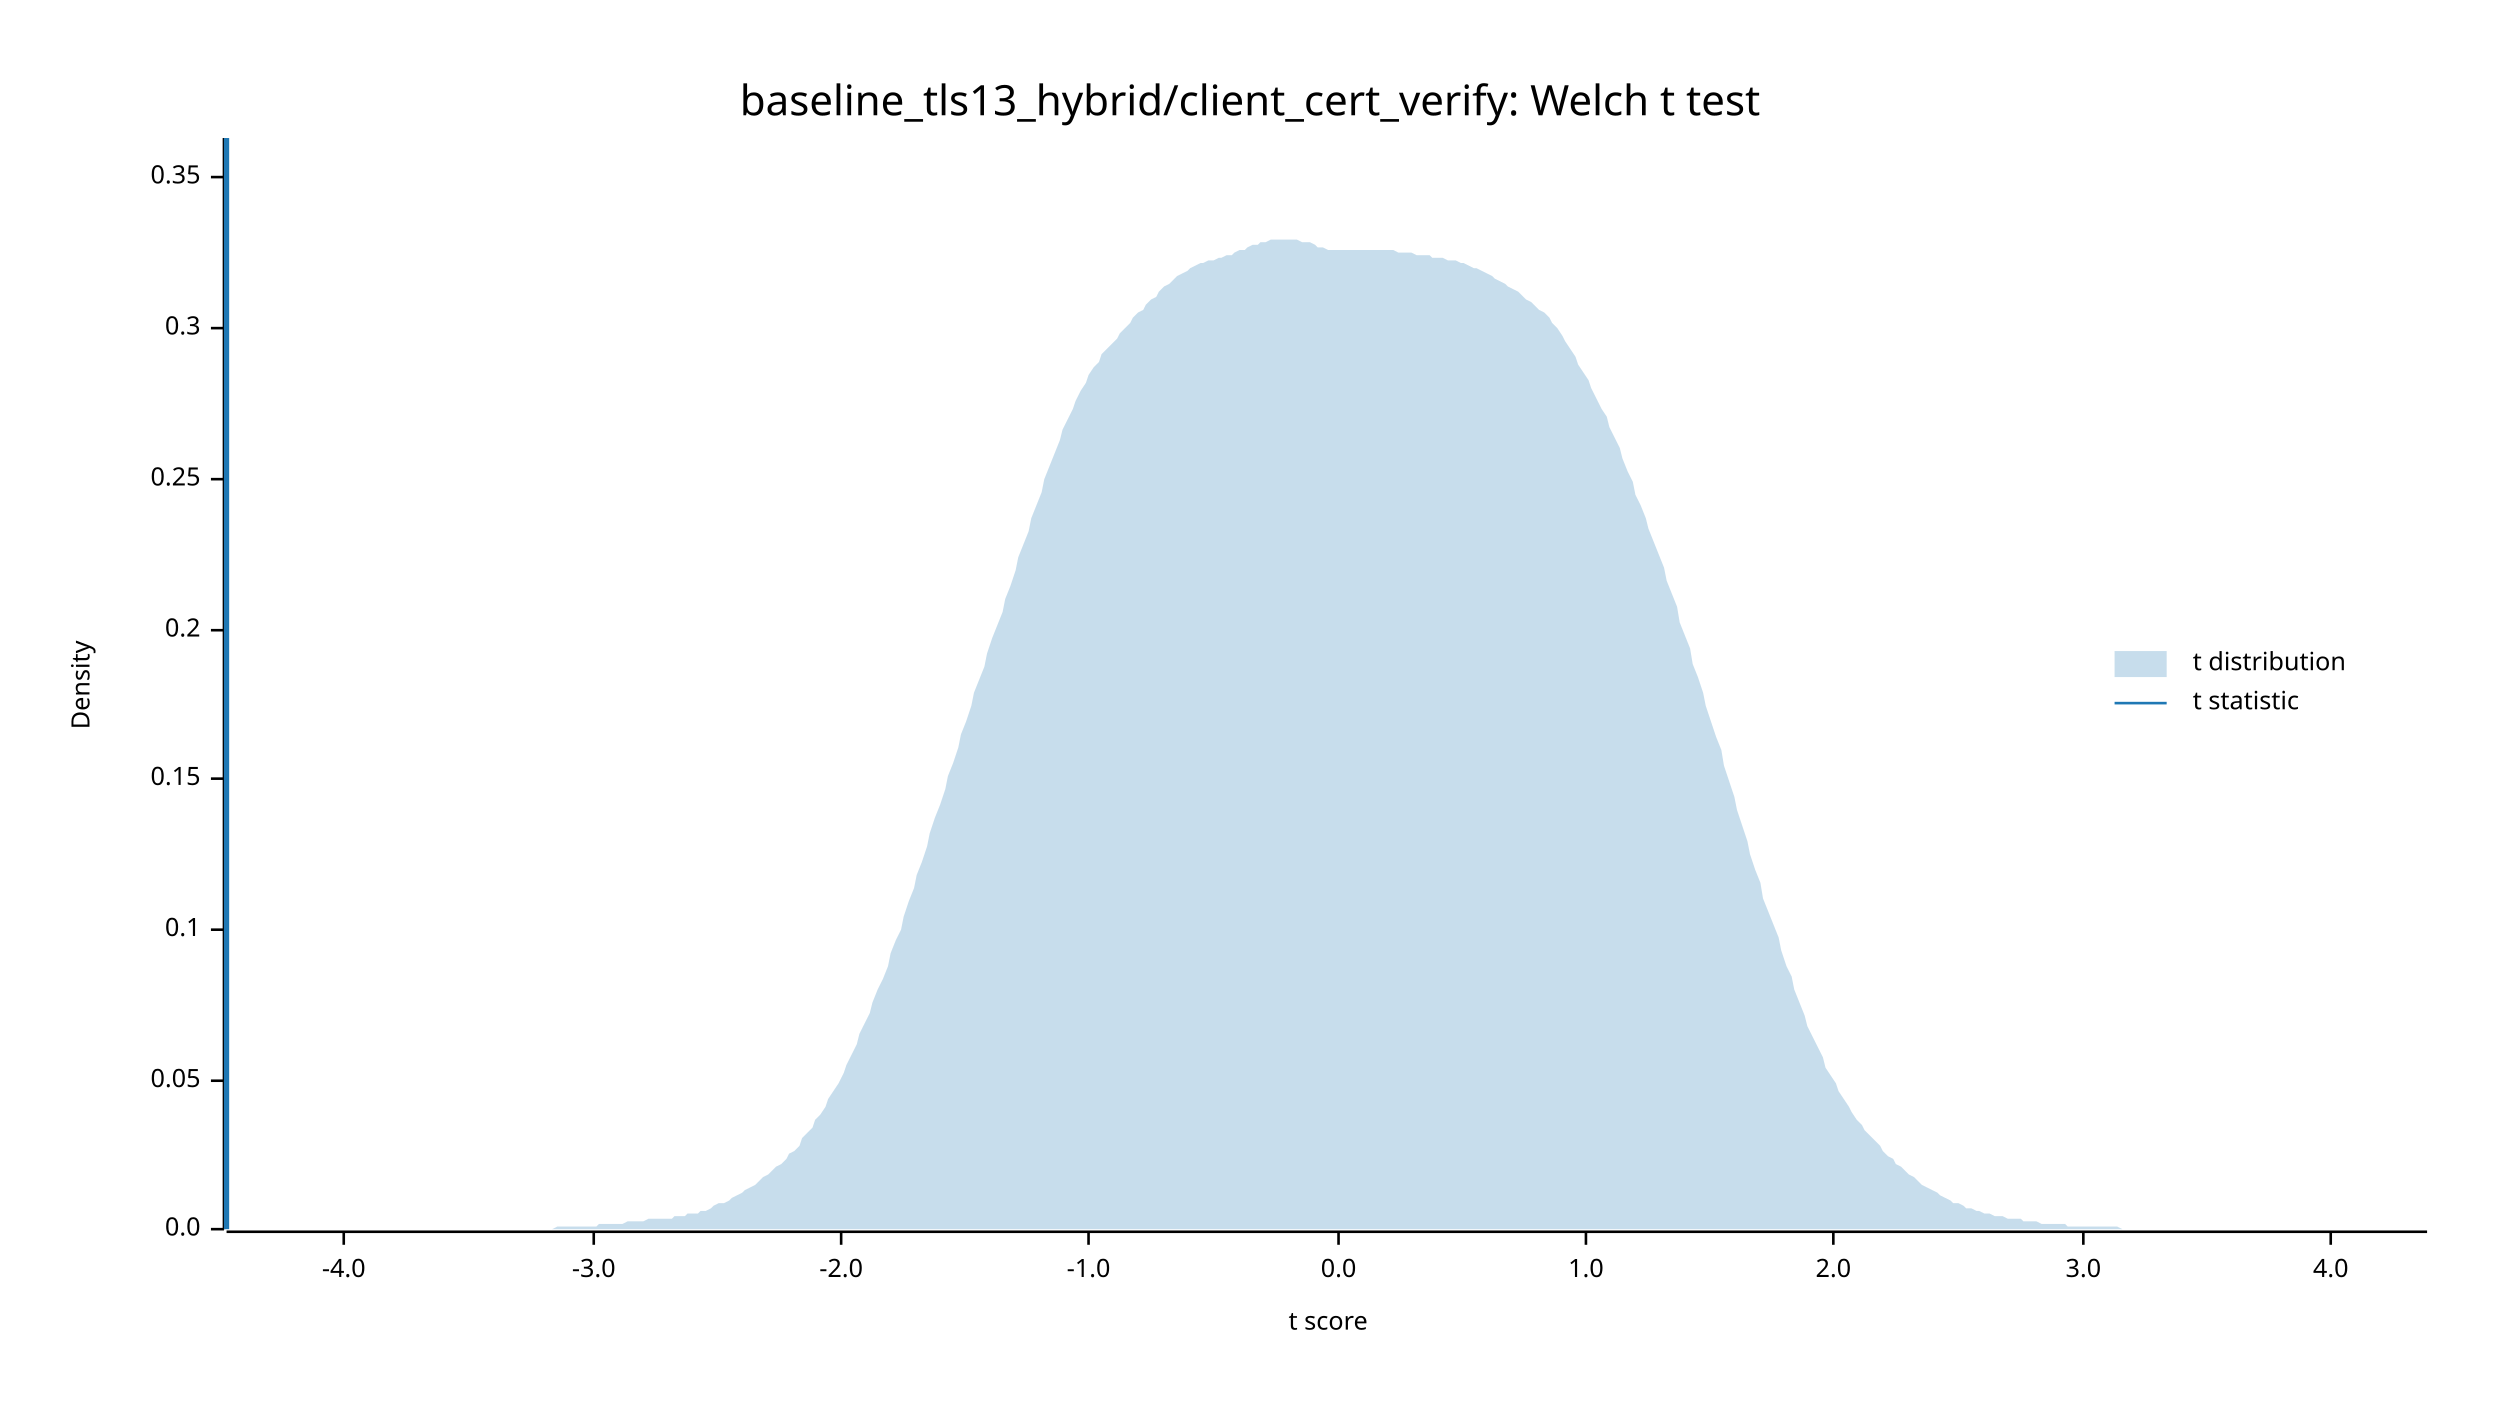
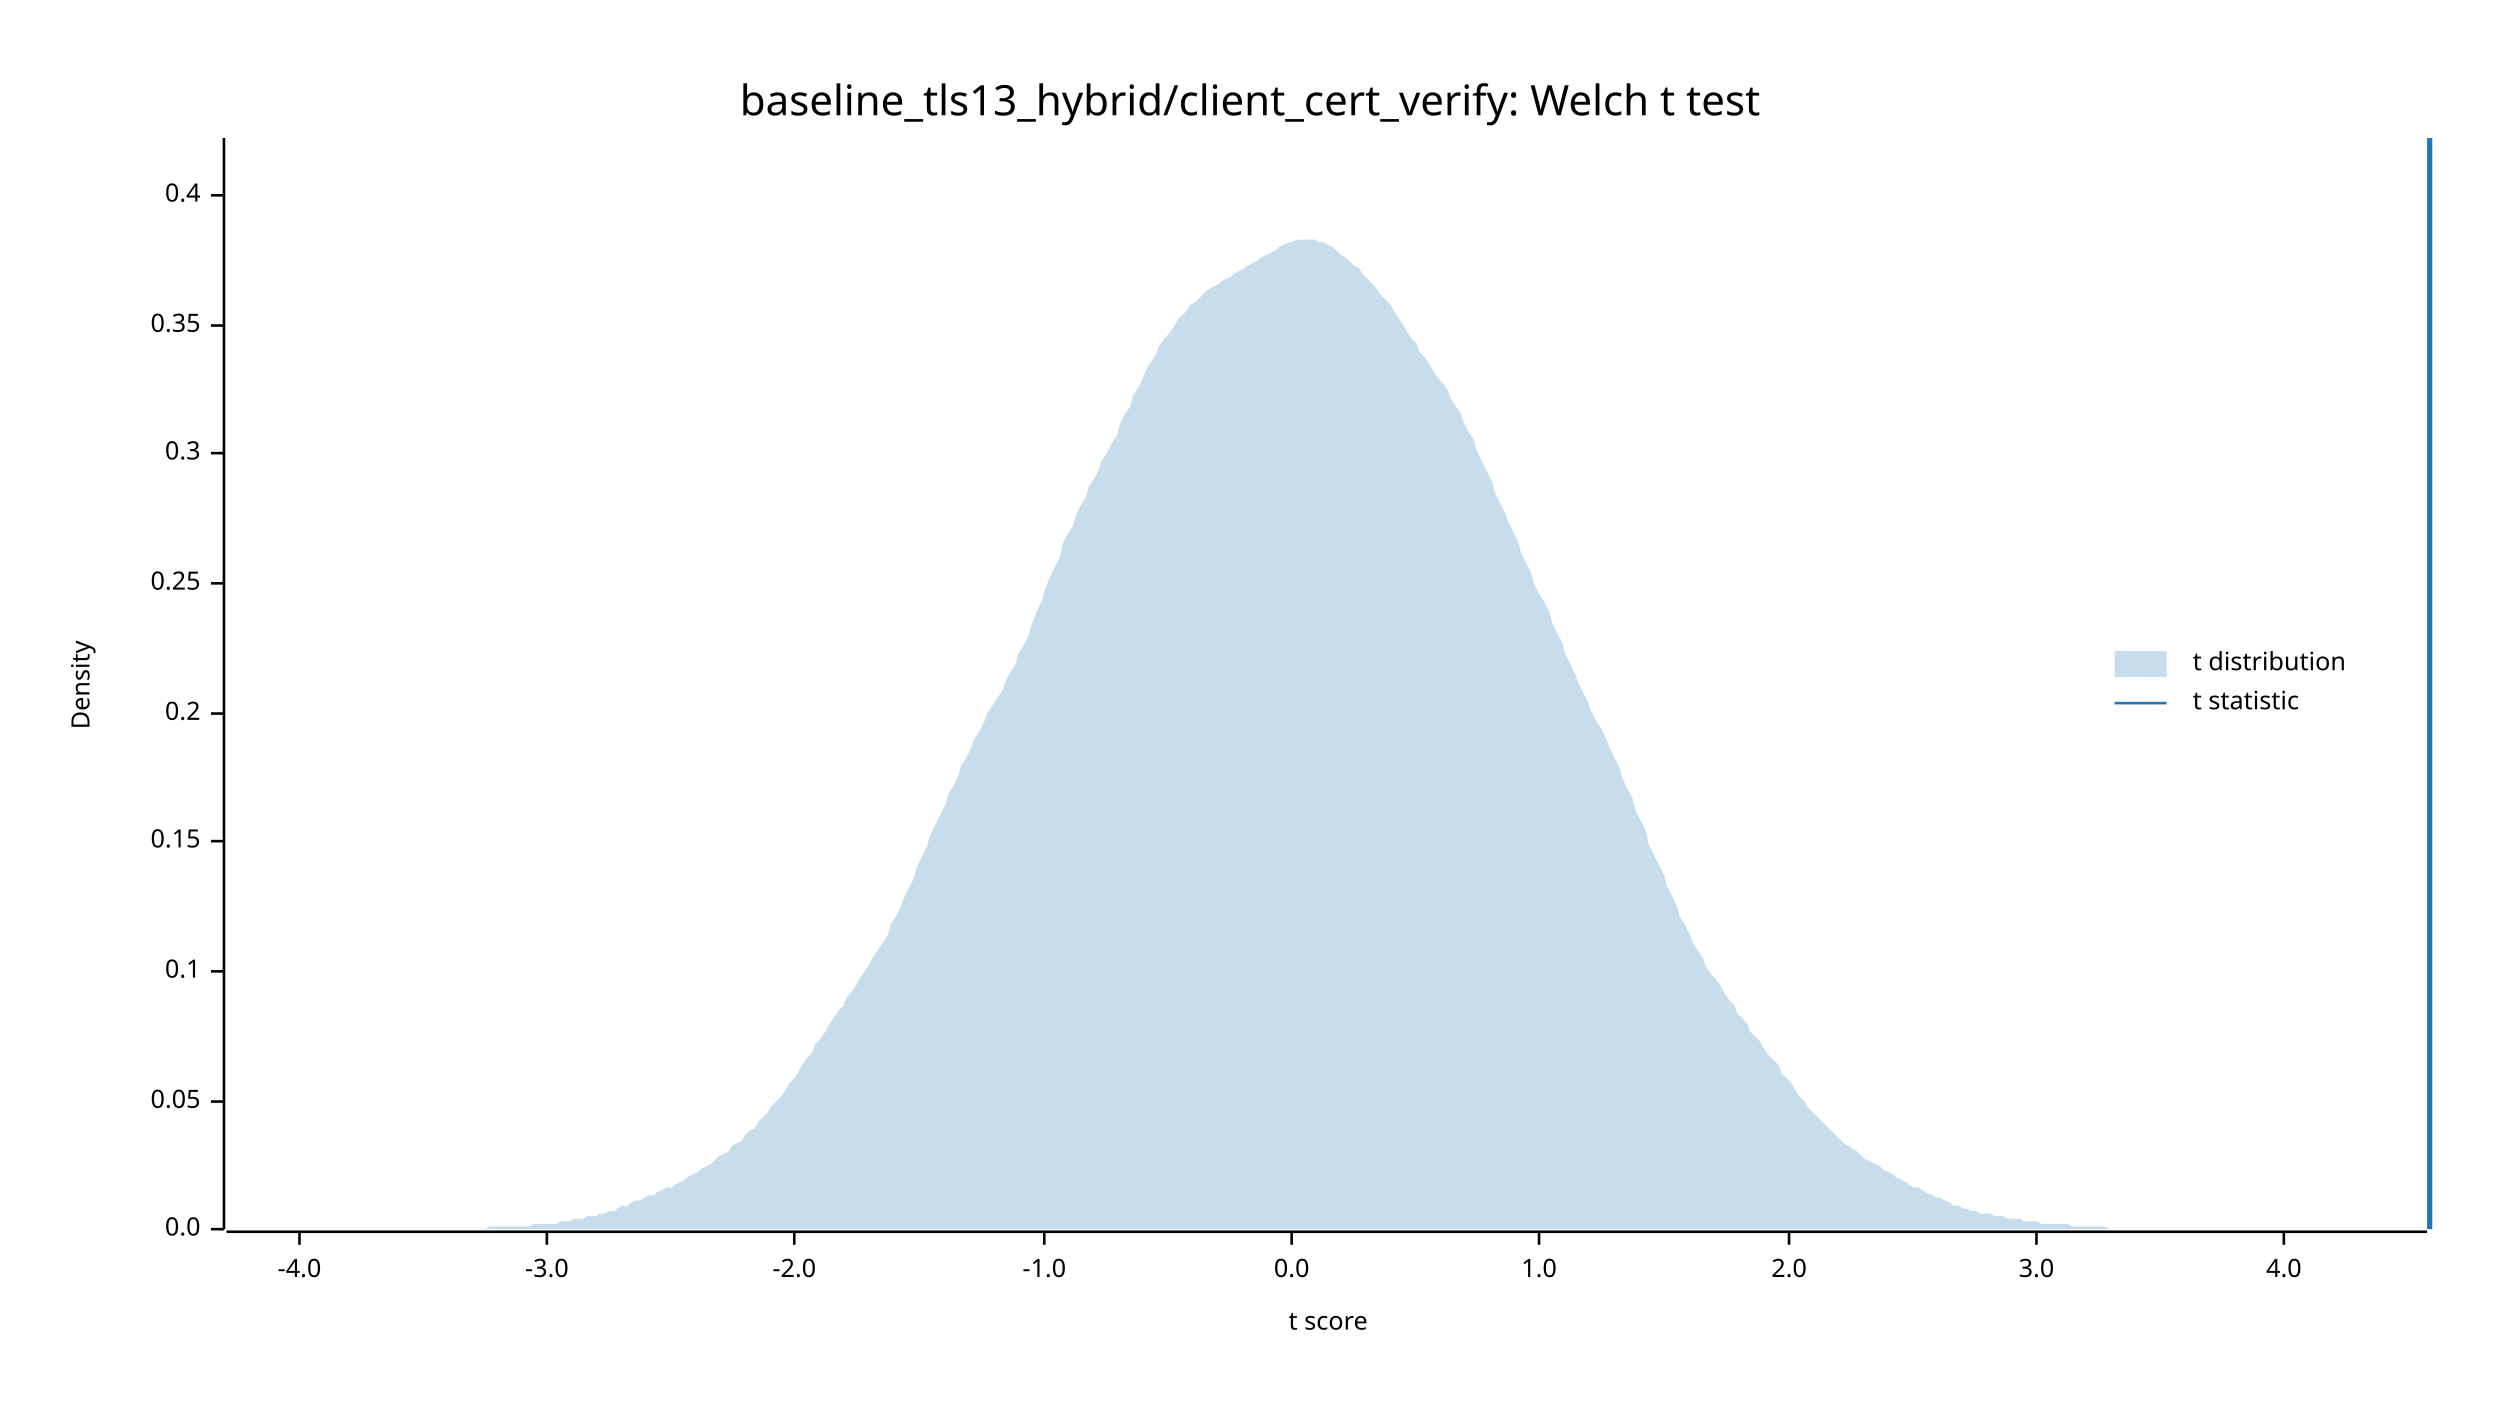
<svg xmlns="http://www.w3.org/2000/svg" width="960" height="540" viewBox="0 0 960 540">
  <text x="480" y="32" dy="0.76em" text-anchor="middle" font-family="sans-serif" font-size="16.129" opacity="1" fill="#000000">
baseline_tls13_hybrid/client_cert_verify: Welch t test
</text>
  <text x="27" y="263" dy="0.76em" text-anchor="middle" font-family="sans-serif" font-size="9.677" opacity="1" fill="#000000" transform="rotate(270, 27, 263)">
Density
</text>
  <text x="510" y="513" dy="-0.5ex" text-anchor="middle" font-family="sans-serif" font-size="9.677" opacity="1" fill="#000000">
t score
</text>
  <polyline fill="none" opacity="1" stroke="#000000" stroke-width="1" points="86,53 86,472 " />
  <text x="77" y="472" dy="0.5ex" text-anchor="end" font-family="sans-serif" font-size="9.677" opacity="1" fill="#000000">
0.0
</text>
  <polyline fill="none" opacity="1" stroke="#000000" stroke-width="1" points="81,472 86,472 " />
-   <text x="77" y="415" dy="0.5ex" text-anchor="end" font-family="sans-serif" font-size="9.677" opacity="1" fill="#000000">
+   <text x="77" y="423" dy="0.5ex" text-anchor="end" font-family="sans-serif" font-size="9.677" opacity="1" fill="#000000">
0.05
</text>
-   <polyline fill="none" opacity="1" stroke="#000000" stroke-width="1" points="81,415 86,415 " />
-   <text x="77" y="357" dy="0.5ex" text-anchor="end" font-family="sans-serif" font-size="9.677" opacity="1" fill="#000000">
+   <polyline fill="none" opacity="1" stroke="#000000" stroke-width="1" points="81,423 86,423 " />
+   <text x="77" y="373" dy="0.5ex" text-anchor="end" font-family="sans-serif" font-size="9.677" opacity="1" fill="#000000">
0.1
</text>
-   <polyline fill="none" opacity="1" stroke="#000000" stroke-width="1" points="81,357 86,357 " />
-   <text x="77" y="299" dy="0.5ex" text-anchor="end" font-family="sans-serif" font-size="9.677" opacity="1" fill="#000000">
+   <polyline fill="none" opacity="1" stroke="#000000" stroke-width="1" points="81,373 86,373 " />
+   <text x="77" y="323" dy="0.5ex" text-anchor="end" font-family="sans-serif" font-size="9.677" opacity="1" fill="#000000">
0.15
</text>
-   <polyline fill="none" opacity="1" stroke="#000000" stroke-width="1" points="81,299 86,299 " />
-   <text x="77" y="242" dy="0.5ex" text-anchor="end" font-family="sans-serif" font-size="9.677" opacity="1" fill="#000000">
+   <polyline fill="none" opacity="1" stroke="#000000" stroke-width="1" points="81,323 86,323 " />
+   <text x="77" y="274" dy="0.5ex" text-anchor="end" font-family="sans-serif" font-size="9.677" opacity="1" fill="#000000">
0.2
</text>
-   <polyline fill="none" opacity="1" stroke="#000000" stroke-width="1" points="81,242 86,242 " />
-   <text x="77" y="184" dy="0.5ex" text-anchor="end" font-family="sans-serif" font-size="9.677" opacity="1" fill="#000000">
+   <polyline fill="none" opacity="1" stroke="#000000" stroke-width="1" points="81,274 86,274 " />
+   <text x="77" y="224" dy="0.5ex" text-anchor="end" font-family="sans-serif" font-size="9.677" opacity="1" fill="#000000">
0.25
</text>
-   <polyline fill="none" opacity="1" stroke="#000000" stroke-width="1" points="81,184 86,184 " />
-   <text x="77" y="126" dy="0.5ex" text-anchor="end" font-family="sans-serif" font-size="9.677" opacity="1" fill="#000000">
+   <polyline fill="none" opacity="1" stroke="#000000" stroke-width="1" points="81,224 86,224 " />
+   <text x="77" y="174" dy="0.5ex" text-anchor="end" font-family="sans-serif" font-size="9.677" opacity="1" fill="#000000">
0.3
</text>
-   <polyline fill="none" opacity="1" stroke="#000000" stroke-width="1" points="81,126 86,126 " />
-   <text x="77" y="68" dy="0.5ex" text-anchor="end" font-family="sans-serif" font-size="9.677" opacity="1" fill="#000000">
+   <polyline fill="none" opacity="1" stroke="#000000" stroke-width="1" points="81,174 86,174 " />
+   <text x="77" y="125" dy="0.5ex" text-anchor="end" font-family="sans-serif" font-size="9.677" opacity="1" fill="#000000">
0.35
</text>
-   <polyline fill="none" opacity="1" stroke="#000000" stroke-width="1" points="81,68 86,68 " />
+   <polyline fill="none" opacity="1" stroke="#000000" stroke-width="1" points="81,125 86,125 " />
+   <text x="77" y="75" dy="0.5ex" text-anchor="end" font-family="sans-serif" font-size="9.677" opacity="1" fill="#000000">
+ 0.4
+ </text>
+   <polyline fill="none" opacity="1" stroke="#000000" stroke-width="1" points="81,75 86,75 " />
  <polyline fill="none" opacity="1" stroke="#000000" stroke-width="1" points="87,473 932,473 " />
-   <text x="132" y="483" dy="0.76em" text-anchor="middle" font-family="sans-serif" font-size="9.677" opacity="1" fill="#000000">
+   <text x="115" y="483" dy="0.76em" text-anchor="middle" font-family="sans-serif" font-size="9.677" opacity="1" fill="#000000">
-4.0
</text>
-   <polyline fill="none" opacity="1" stroke="#000000" stroke-width="1" points="132,473 132,478 " />
-   <text x="228" y="483" dy="0.76em" text-anchor="middle" font-family="sans-serif" font-size="9.677" opacity="1" fill="#000000">
+   <polyline fill="none" opacity="1" stroke="#000000" stroke-width="1" points="115,473 115,478 " />
+   <text x="210" y="483" dy="0.76em" text-anchor="middle" font-family="sans-serif" font-size="9.677" opacity="1" fill="#000000">
-3.0
</text>
-   <polyline fill="none" opacity="1" stroke="#000000" stroke-width="1" points="228,473 228,478 " />
-   <text x="323" y="483" dy="0.76em" text-anchor="middle" font-family="sans-serif" font-size="9.677" opacity="1" fill="#000000">
+   <polyline fill="none" opacity="1" stroke="#000000" stroke-width="1" points="210,473 210,478 " />
+   <text x="305" y="483" dy="0.76em" text-anchor="middle" font-family="sans-serif" font-size="9.677" opacity="1" fill="#000000">
-2.0
</text>
-   <polyline fill="none" opacity="1" stroke="#000000" stroke-width="1" points="323,473 323,478 " />
-   <text x="418" y="483" dy="0.76em" text-anchor="middle" font-family="sans-serif" font-size="9.677" opacity="1" fill="#000000">
+   <polyline fill="none" opacity="1" stroke="#000000" stroke-width="1" points="305,473 305,478 " />
+   <text x="401" y="483" dy="0.76em" text-anchor="middle" font-family="sans-serif" font-size="9.677" opacity="1" fill="#000000">
-1.0
</text>
-   <polyline fill="none" opacity="1" stroke="#000000" stroke-width="1" points="418,473 418,478 " />
-   <text x="514" y="483" dy="0.76em" text-anchor="middle" font-family="sans-serif" font-size="9.677" opacity="1" fill="#000000">
+   <polyline fill="none" opacity="1" stroke="#000000" stroke-width="1" points="401,473 401,478 " />
+   <text x="496" y="483" dy="0.76em" text-anchor="middle" font-family="sans-serif" font-size="9.677" opacity="1" fill="#000000">
0.0
</text>
-   <polyline fill="none" opacity="1" stroke="#000000" stroke-width="1" points="514,473 514,478 " />
-   <text x="609" y="483" dy="0.76em" text-anchor="middle" font-family="sans-serif" font-size="9.677" opacity="1" fill="#000000">
+   <polyline fill="none" opacity="1" stroke="#000000" stroke-width="1" points="496,473 496,478 " />
+   <text x="591" y="483" dy="0.76em" text-anchor="middle" font-family="sans-serif" font-size="9.677" opacity="1" fill="#000000">
1.0
</text>
-   <polyline fill="none" opacity="1" stroke="#000000" stroke-width="1" points="609,473 609,478 " />
-   <text x="704" y="483" dy="0.76em" text-anchor="middle" font-family="sans-serif" font-size="9.677" opacity="1" fill="#000000">
+   <polyline fill="none" opacity="1" stroke="#000000" stroke-width="1" points="591,473 591,478 " />
+   <text x="687" y="483" dy="0.76em" text-anchor="middle" font-family="sans-serif" font-size="9.677" opacity="1" fill="#000000">
2.0
</text>
-   <polyline fill="none" opacity="1" stroke="#000000" stroke-width="1" points="704,473 704,478 " />
-   <text x="800" y="483" dy="0.76em" text-anchor="middle" font-family="sans-serif" font-size="9.677" opacity="1" fill="#000000">
+   <polyline fill="none" opacity="1" stroke="#000000" stroke-width="1" points="687,473 687,478 " />
+   <text x="782" y="483" dy="0.76em" text-anchor="middle" font-family="sans-serif" font-size="9.677" opacity="1" fill="#000000">
3.0
</text>
-   <polyline fill="none" opacity="1" stroke="#000000" stroke-width="1" points="800,473 800,478 " />
-   <text x="895" y="483" dy="0.76em" text-anchor="middle" font-family="sans-serif" font-size="9.677" opacity="1" fill="#000000">
+   <polyline fill="none" opacity="1" stroke="#000000" stroke-width="1" points="782,473 782,478 " />
+   <text x="877" y="483" dy="0.76em" text-anchor="middle" font-family="sans-serif" font-size="9.677" opacity="1" fill="#000000">
4.0
</text>
-   <polyline fill="none" opacity="1" stroke="#000000" stroke-width="1" points="895,473 895,478 " />
-   <polygon opacity="0.25" fill="#1F78B4" points="87,472 88,472 90,472 92,472 93,472 95,472 97,472 98,472 100,472 102,472 103,472 105,472 107,472 109,472 110,472 112,472 114,472 115,472 117,472 119,472 120,472 122,472 124,472 125,472 127,472 129,472 131,472 132,472 134,472 136,472 137,472 139,472 141,472 142,472 144,472 146,472 147,472 149,472 151,472 153,472 154,472 156,472 158,472 159,472 161,472 163,472 164,472 166,472 168,472 169,472 171,472 173,472 175,472 176,472 178,472 180,472 181,472 183,472 185,472 186,472 188,472 190,472 191,472 193,472 195,472 197,472 198,472 200,472 202,472 203,472 205,472 207,472 208,472 210,472 212,472 214,471 215,471 217,471 219,471 220,471 222,471 224,471 225,471 227,471 229,471 230,470 232,470 234,470 236,470 237,470 239,470 241,469 242,469 244,469 246,469 247,469 249,468 251,468 252,468 254,468 256,468 258,468 259,467 261,467 263,467 264,466 266,466 268,466 269,465 271,465 273,464 274,463 276,462 278,462 280,461 281,460 283,459 285,458 286,457 288,456 290,455 291,454 293,452 295,451 296,450 298,448 300,447 302,445 303,443 305,442 307,440 308,437 310,435 312,433 313,430 315,428 317,425 318,422 320,419 322,416 324,412 325,409 327,405 329,401 330,397 332,393 334,389 335,385 337,380 339,376 341,371 342,366 344,361 346,357 347,352 349,346 351,341 352,336 354,331 356,325 357,320 359,314 361,309 363,303 364,298 366,293 368,287 369,282 371,277 373,271 374,266 376,261 378,256 379,251 381,245 383,240 385,235 386,230 388,225 390,219 391,214 393,209 395,204 396,199 398,194 400,189 401,184 403,179 405,174 407,169 408,165 410,161 412,157 413,154 415,150 417,147 418,144 420,141 422,139 423,136 425,134 427,132 429,130 430,128 432,126 434,124 435,122 437,120 439,119 440,117 442,115 444,114 445,112 447,110 449,109 451,107 452,106 454,105 456,104 457,103 459,102 461,101 462,101 464,100 466,100 468,99 469,99 471,98 473,98 474,97 476,96 478,96 479,95 481,94 483,94 484,93 486,93 488,92 490,92 491,92 493,92 495,92 496,92 498,92 500,93 501,93 503,93 505,94 506,95 508,95 510,96 512,96 513,96 515,96 517,96 518,96 520,96 522,96 523,96 525,96 527,96 528,96 530,96 532,96 534,96 535,96 537,97 539,97 540,97 542,97 544,98 545,98 547,98 549,98 550,99 552,99 554,99 556,100 557,100 559,100 561,101 562,101 564,102 566,103 567,103 569,104 571,105 573,106 574,107 576,108 578,109 579,110 581,111 583,112 584,113 586,115 588,116 589,117 591,119 593,120 595,122 596,124 598,126 600,129 601,131 603,134 605,137 606,140 608,143 610,146 611,149 613,153 615,157 617,160 618,164 620,168 622,172 623,176 625,181 627,185 628,190 630,194 632,199 633,203 635,208 637,213 639,218 640,223 642,228 644,233 645,239 647,244 649,249 650,255 652,260 654,266 655,271 657,277 659,283 661,288 662,294 664,300 666,306 667,311 669,317 671,323 672,328 674,334 676,339 677,345 679,350 681,355 683,360 684,365 686,371 688,375 689,380 691,385 693,390 694,394 696,398 698,402 700,406 701,410 703,413 705,416 706,419 708,422 710,425 711,427 713,430 715,432 716,434 718,436 720,438 722,440 723,442 725,444 727,445 728,447 730,448 732,450 733,451 735,452 737,454 738,455 740,456 742,457 744,458 745,459 747,460 749,461 750,462 752,462 754,463 755,464 757,464 759,465 760,465 762,466 764,466 766,467 767,467 769,467 771,468 772,468 774,468 776,468 777,469 779,469 781,469 782,469 784,470 786,470 788,470 789,470 791,470 793,470 794,471 796,471 798,471 799,471 801,471 803,471 804,471 806,471 808,471 810,471 811,471 813,471 815,472 816,472 818,472 820,472 821,472 823,472 825,472 827,472 828,472 830,472 832,472 833,472 835,472 837,472 838,472 840,472 842,472 843,472 845,472 847,472 849,472 850,472 852,472 854,472 855,472 857,472 859,472 860,472 862,472 864,472 865,472 867,472 869,472 871,472 872,472 874,472 876,472 877,472 879,472 881,472 882,472 884,472 886,472 887,472 889,472 891,472 893,472 894,472 896,472 898,472 899,472 901,472 903,472 904,472 906,472 908,472 909,472 911,472 913,472 915,472 916,472 918,472 920,472 921,472 923,472 925,472 926,472 928,472 930,472 932,472 932,472 87,472 " />
-   <polyline fill="none" opacity="1" stroke="#1F78B4" stroke-width="2" points="87,472 87,53 " />
+   <polyline fill="none" opacity="1" stroke="#000000" stroke-width="1" points="877,473 877,478 " />
+   <polygon opacity="0.25" fill="#1F78B4" points="87,472 88,472 90,472 92,472 93,472 95,472 97,472 98,472 100,472 102,472 103,472 105,472 107,472 109,472 110,472 112,472 114,472 115,472 117,472 119,472 120,472 122,472 124,472 125,472 127,472 129,472 131,472 132,472 134,472 136,472 137,472 139,472 141,472 142,472 144,472 146,472 147,472 149,472 151,472 153,472 154,472 156,472 158,472 159,472 161,472 163,472 164,472 166,472 168,472 169,472 171,472 173,472 175,472 176,472 178,472 180,472 181,472 183,472 185,472 186,472 188,471 190,471 191,471 193,471 195,471 197,471 198,471 200,471 202,471 203,471 205,470 207,470 208,470 210,470 212,470 214,470 215,469 217,469 219,469 220,468 222,468 224,468 225,467 227,467 229,467 230,466 232,466 234,465 236,465 237,464 239,463 241,463 242,462 244,461 246,461 247,460 249,459 251,459 252,458 254,457 256,456 258,456 259,455 261,454 263,453 264,452 266,451 268,450 269,449 271,448 273,447 274,446 276,444 278,443 280,442 281,440 283,439 285,438 286,436 288,434 290,433 291,431 293,429 295,427 296,425 298,423 300,421 302,418 303,416 305,414 307,411 308,409 310,406 312,404 313,401 315,399 317,396 318,394 320,391 322,388 324,386 325,383 327,381 329,378 330,376 332,373 334,370 335,368 337,365 339,362 341,359 342,355 344,352 346,348 347,345 349,341 351,337 352,333 354,329 356,325 357,321 359,317 361,313 363,309 364,305 366,302 368,298 369,294 371,291 373,287 374,284 376,281 378,277 379,274 381,271 383,268 385,265 386,262 388,258 390,255 391,251 393,248 395,244 396,240 398,235 400,231 401,227 403,222 405,218 407,214 408,209 410,205 412,202 413,198 415,194 417,191 418,187 420,184 422,180 423,177 425,174 427,170 429,167 430,163 432,159 434,156 435,152 437,149 439,145 440,142 442,139 444,136 445,133 447,130 449,128 451,125 452,123 454,121 456,119 457,117 459,116 461,114 462,113 464,111 466,110 468,109 469,108 471,107 473,106 474,105 476,104 478,103 479,102 481,101 483,100 484,99 486,98 488,97 490,96 491,95 493,94 495,93 496,93 498,92 500,92 501,92 503,92 505,92 506,93 508,93 510,94 512,95 513,96 515,98 517,99 518,100 520,102 522,103 523,105 525,107 527,109 528,110 530,113 532,115 534,117 535,119 537,122 539,125 540,127 542,130 544,132 545,135 547,137 549,140 550,142 552,145 554,147 556,150 557,153 559,156 561,159 562,162 564,166 566,169 567,173 569,177 571,181 573,185 574,189 576,193 578,197 579,200 581,204 583,208 584,212 586,216 588,220 589,224 591,228 593,231 595,235 596,239 598,243 600,247 601,251 603,255 605,259 606,262 608,266 610,270 611,273 613,277 615,280 617,284 618,287 620,291 622,295 623,299 625,303 627,307 628,311 630,315 632,319 633,324 635,328 637,332 639,336 640,340 642,344 644,348 645,352 647,355 649,359 650,362 652,365 654,368 655,371 657,374 659,376 661,379 662,381 664,384 666,386 667,389 669,391 671,393 672,396 674,398 676,400 677,402 679,405 681,407 683,409 684,412 686,414 688,416 689,418 691,421 693,423 694,425 696,427 698,429 700,431 701,432 703,434 705,436 706,437 708,439 710,440 711,441 713,442 715,444 716,445 718,446 720,447 722,448 723,449 725,450 727,451 728,452 730,453 732,454 733,455 735,456 737,456 738,457 740,458 742,459 744,460 745,460 747,461 749,462 750,463 752,463 754,464 755,464 757,465 759,465 760,466 762,466 764,466 766,467 767,467 769,467 771,468 772,468 774,468 776,468 777,469 779,469 781,469 782,469 784,470 786,470 788,470 789,470 791,470 793,470 794,470 796,471 798,471 799,471 801,471 803,471 804,471 806,471 808,471 810,472 811,472 813,472 815,472 816,472 818,472 820,472 821,472 823,472 825,472 827,472 828,472 830,472 832,472 833,472 835,472 837,472 838,472 840,472 842,472 843,472 845,472 847,472 849,472 850,472 852,472 854,472 855,472 857,472 859,472 860,472 862,472 864,472 865,472 867,472 869,472 871,472 872,472 874,472 876,472 877,472 879,472 881,472 882,472 884,472 886,472 887,472 889,472 891,472 893,472 894,472 896,472 898,472 899,472 901,472 903,472 904,472 906,472 908,472 909,472 911,472 913,472 915,472 916,472 918,472 920,472 921,472 923,472 925,472 926,472 928,472 930,472 932,472 932,472 87,472 " />
+   <polyline fill="none" opacity="1" stroke="#1F78B4" stroke-width="2" points="933,472 933,53 " />
  <text x="842" y="250" dy="0.76em" text-anchor="start" font-family="sans-serif" font-size="9.677" opacity="1" fill="#000000">
t distribution
</text>
  <text x="842" y="265" dy="0.76em" text-anchor="start" font-family="sans-serif" font-size="9.677" opacity="1" fill="#000000">
t statistic
</text>
  <rect x="812" y="250" width="20" height="10" opacity="0.25" fill="#1F78B4" stroke="none" />
  <polyline fill="none" opacity="1" stroke="#1F78B4" stroke-width="1" points="812,270 832,270 " />
</svg>
